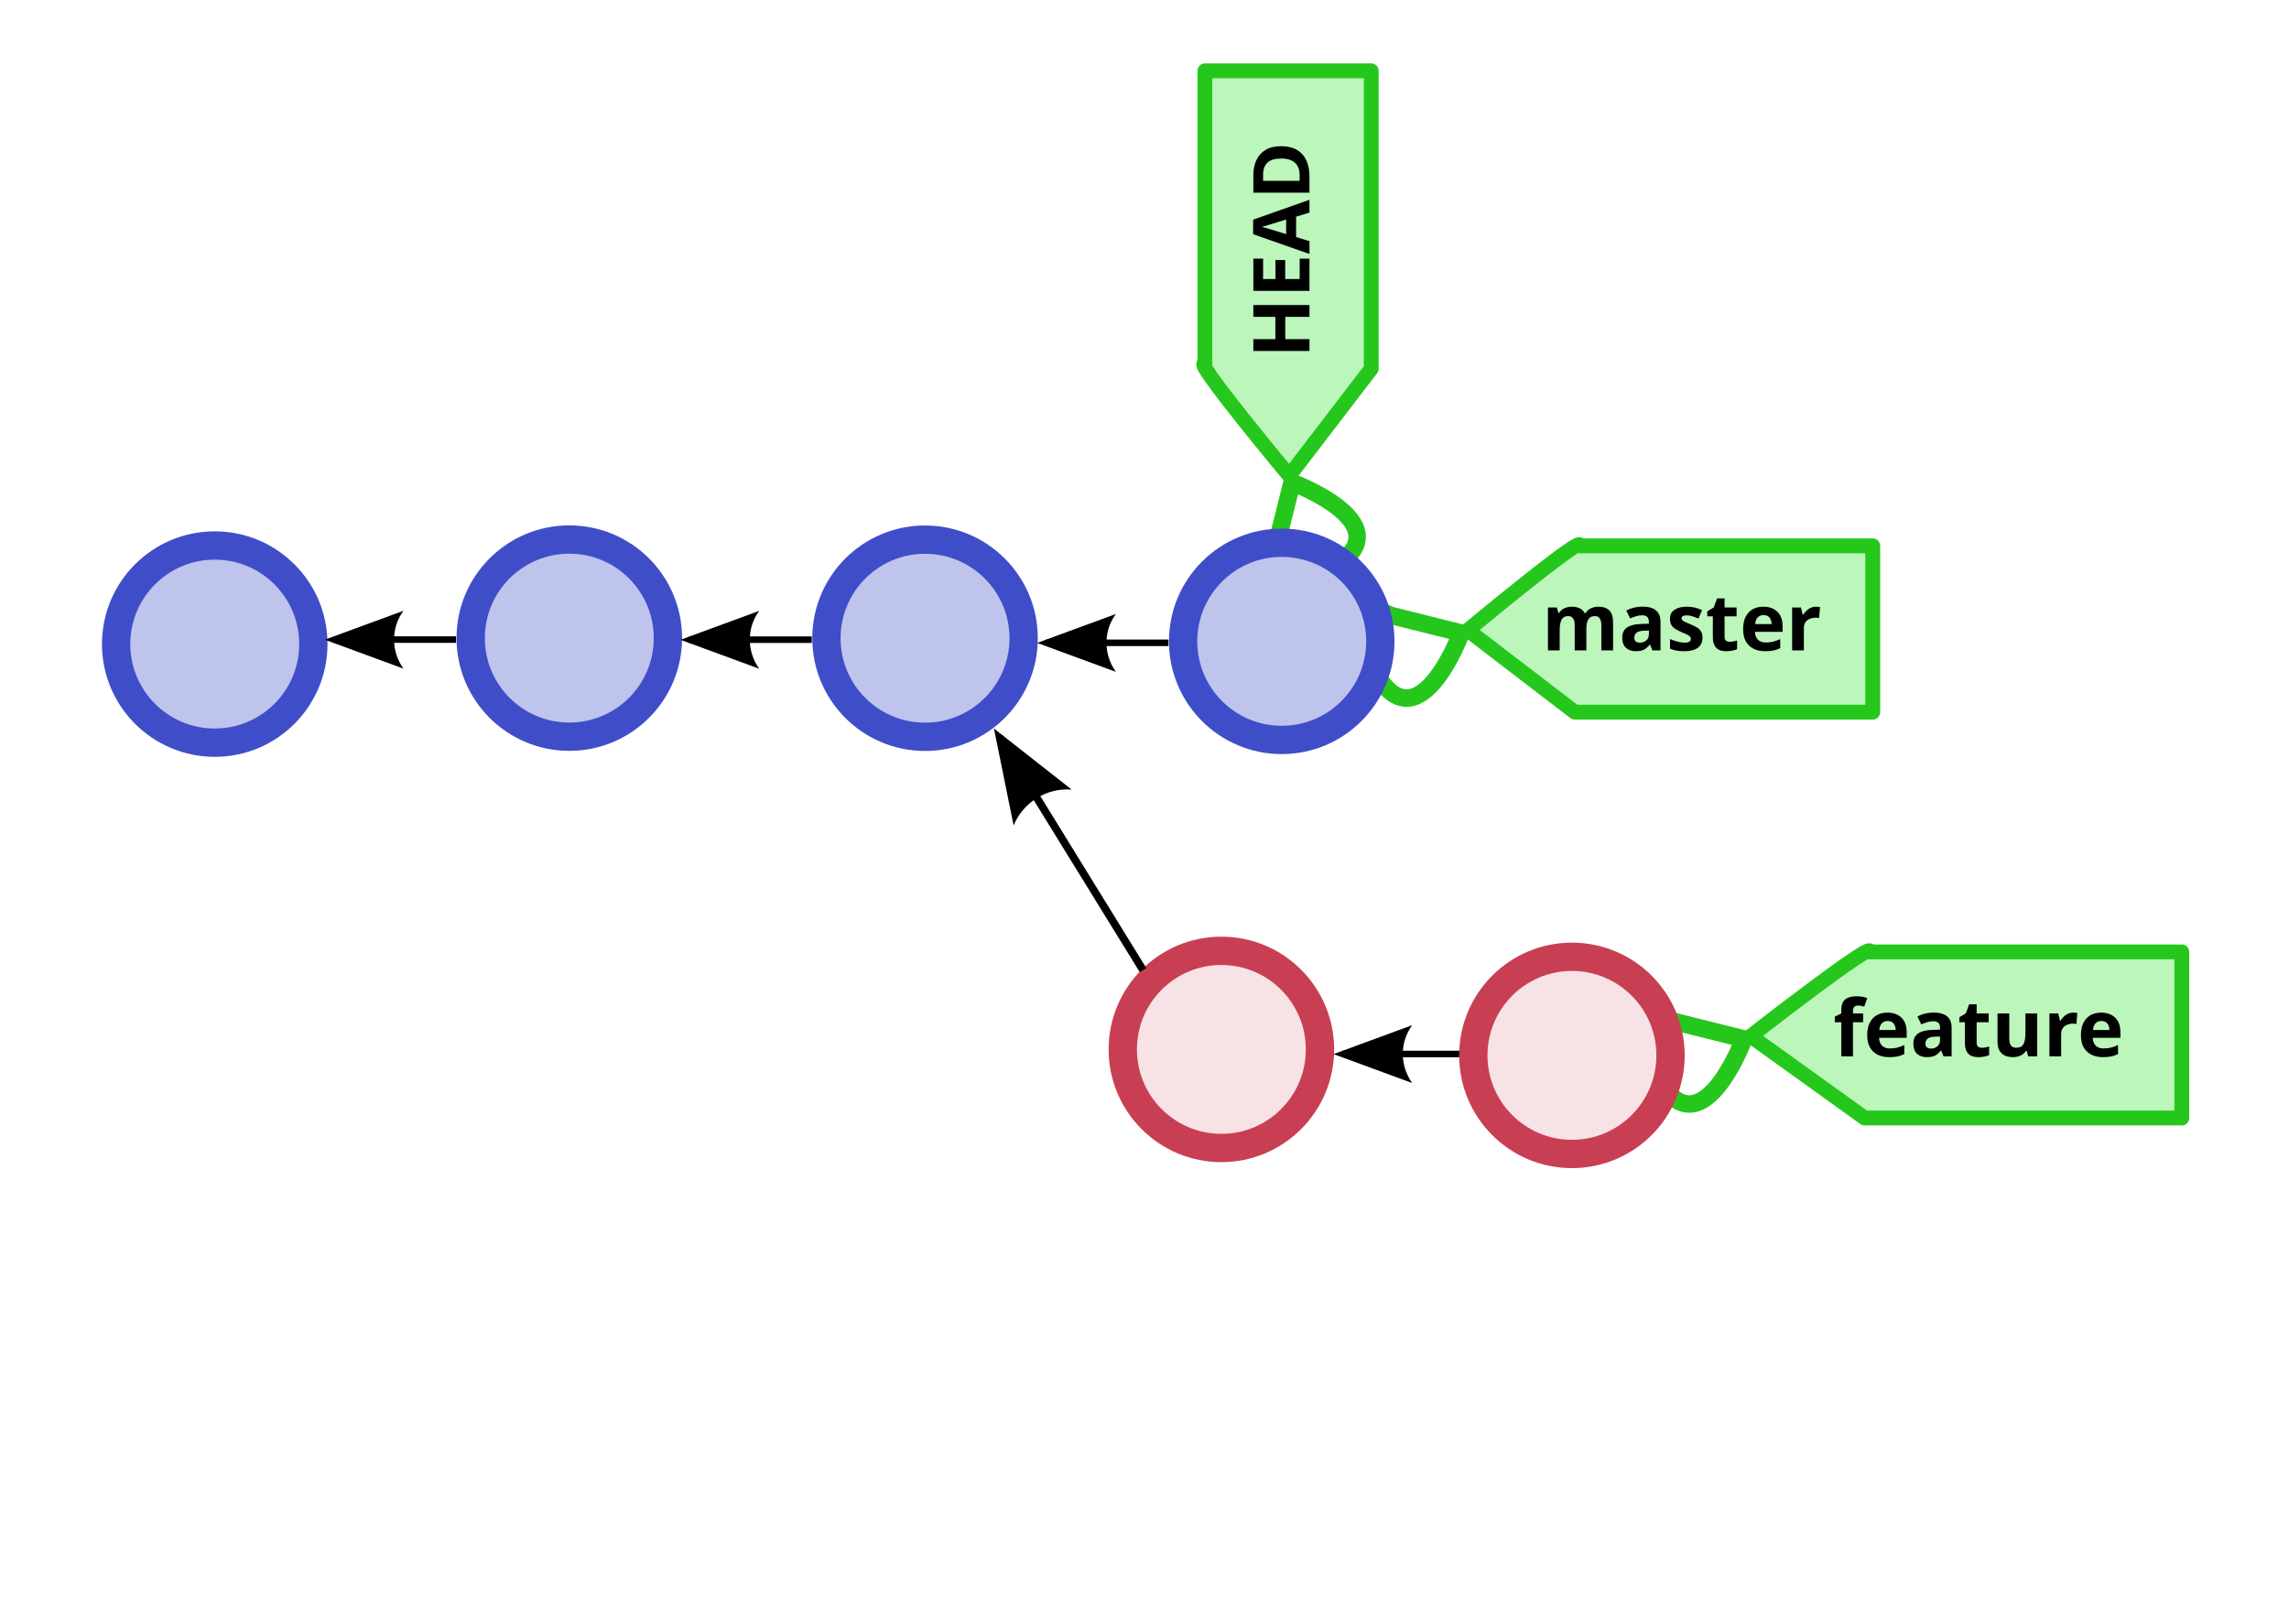
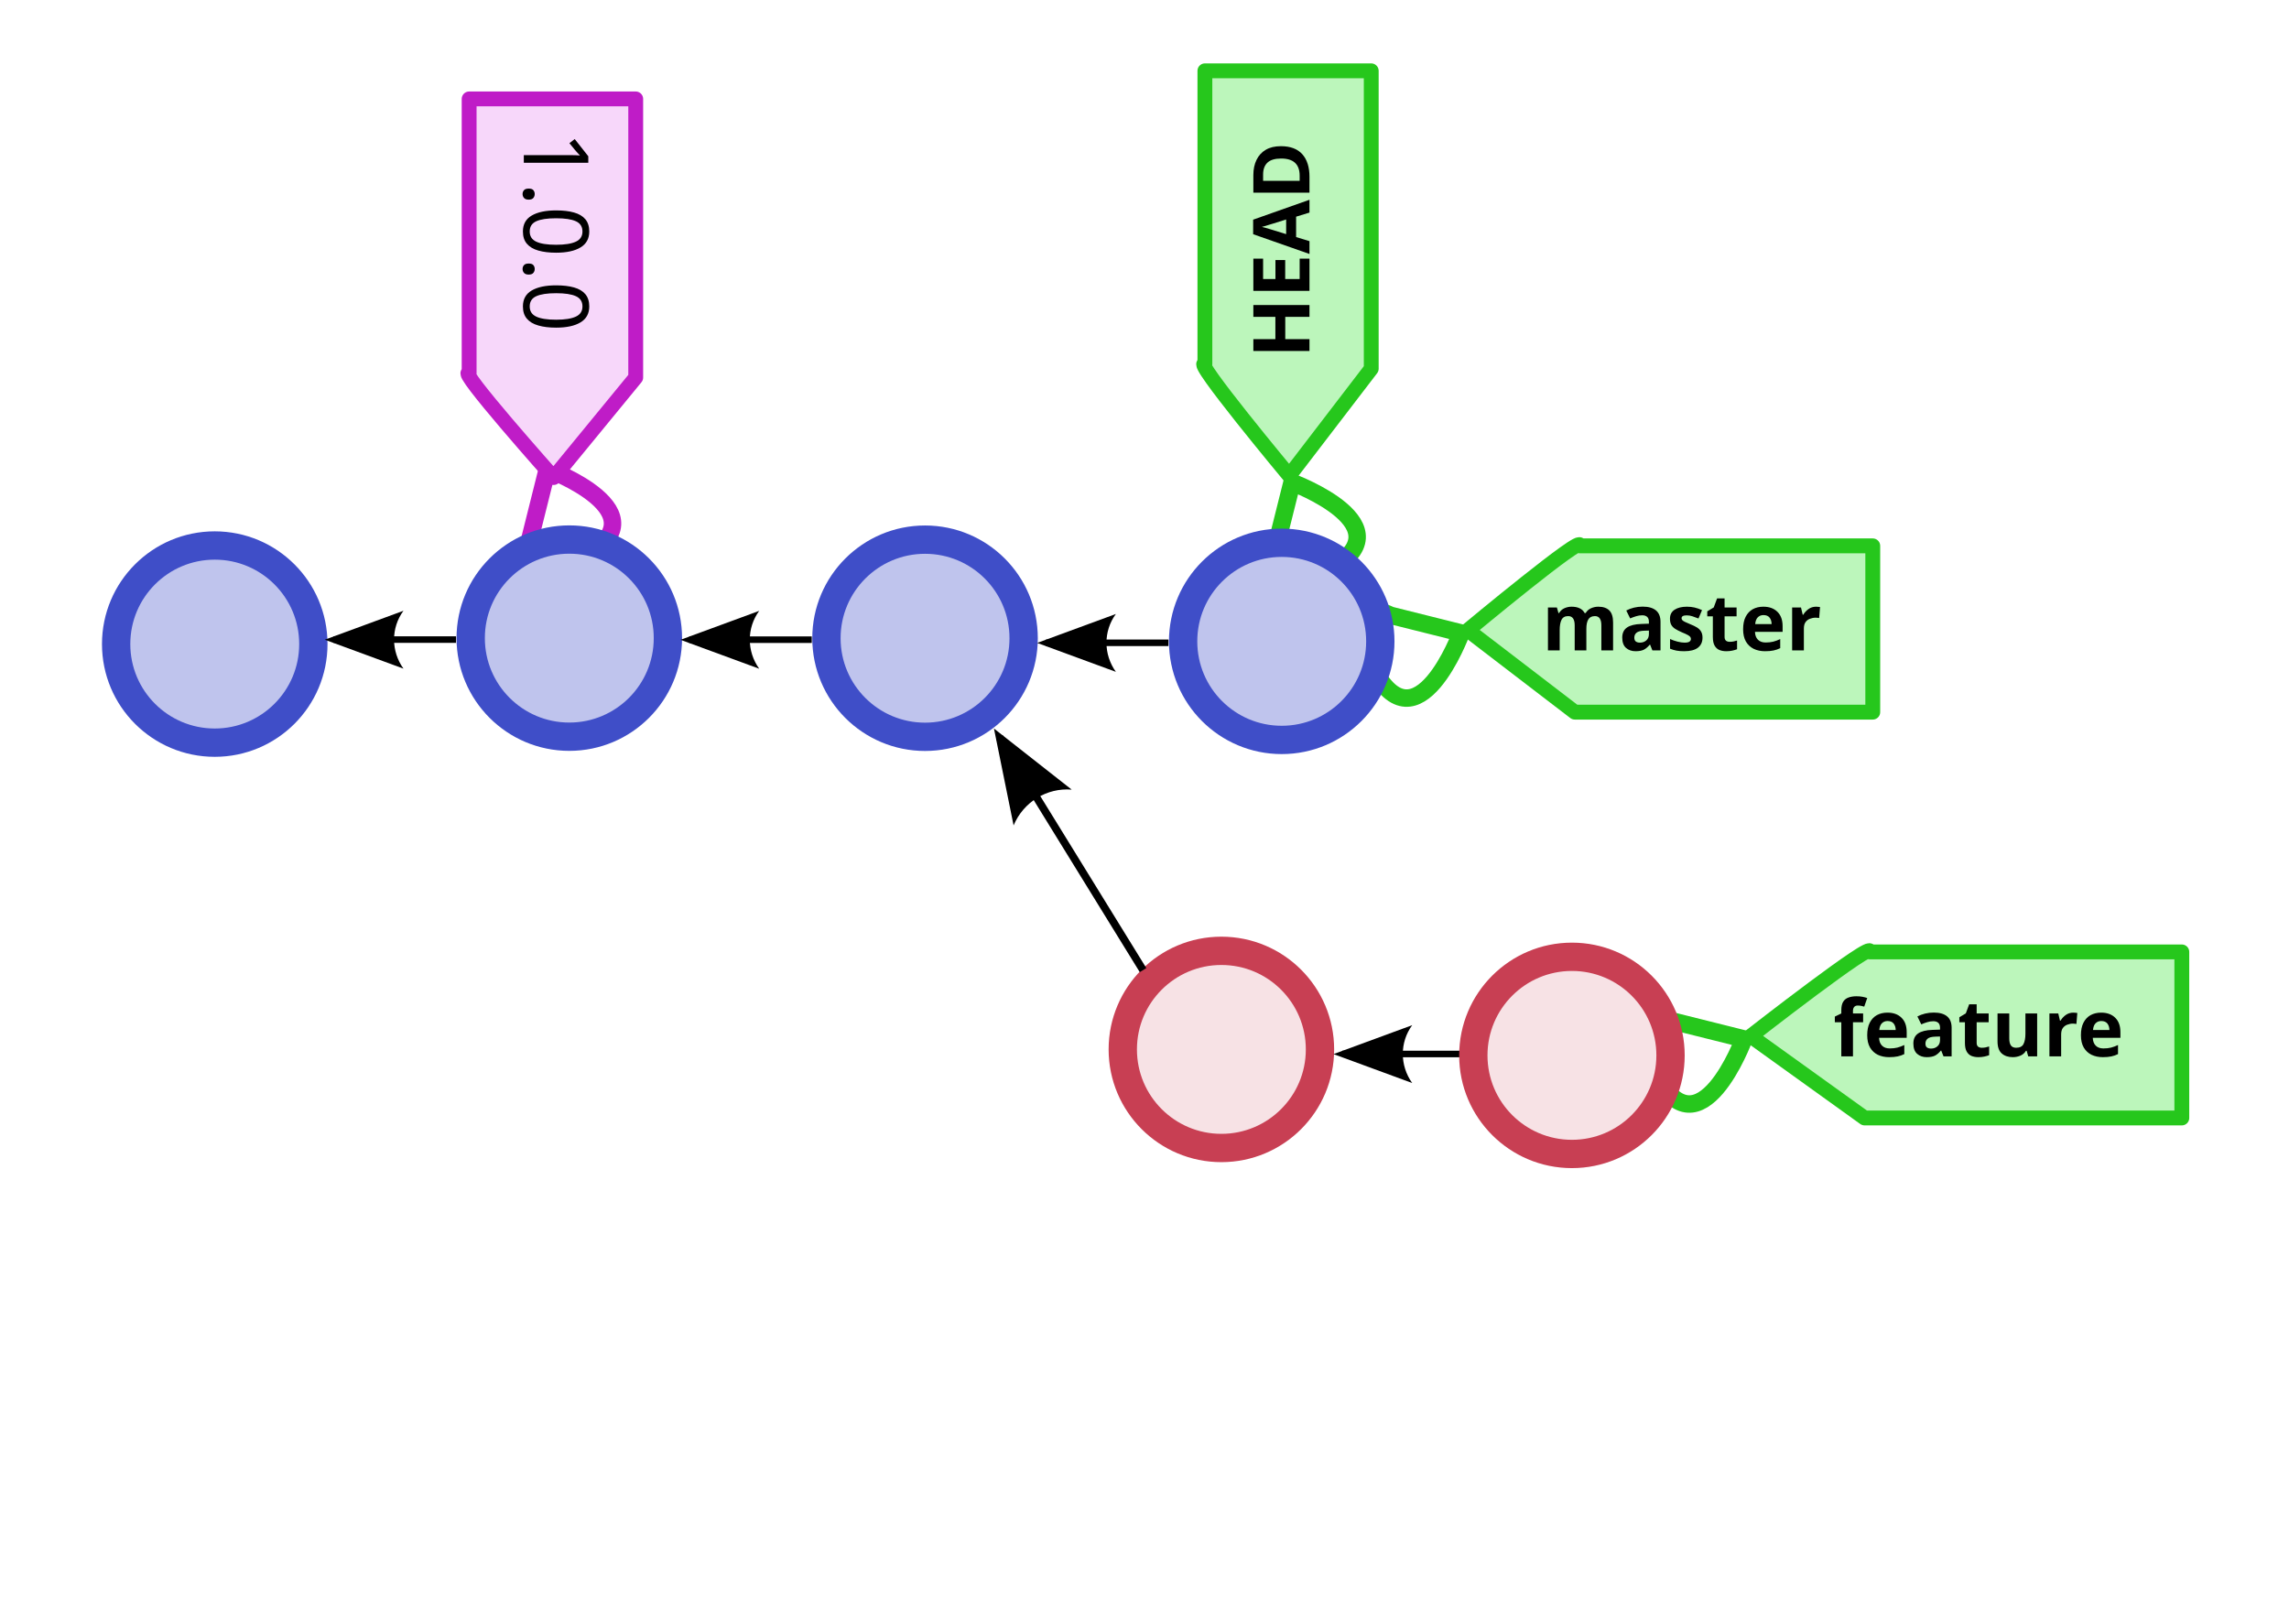
<svg xmlns="http://www.w3.org/2000/svg" width="524.409" height="372.047" id="svg4693" version="1.1">
  <defs id="defs4695">
    <marker orient="auto" refY="0" refX="0" id="Arrow2Lend" style="overflow:visible">
      <path id="path3801" style="fill-rule:evenodd;stroke-width:0.625;stroke-linejoin:round" d="M 8.719,4.034 -2.207,0.016 8.719,-4.002 c -1.745,2.372 -1.735,5.617 -6e-7,8.035 z" transform="matrix(-1.1,0,0,-1.1,-1.1,0)" />
    </marker>
    <marker orient="auto" refY="0" refX="0" id="marker4713" style="overflow:visible">
      <path id="path4715" style="fill-rule:evenodd;stroke-width:0.625;stroke-linejoin:round" d="M 8.719,4.034 -2.207,0.016 8.719,-4.002 c -1.745,2.372 -1.735,5.617 -6e-7,8.035 z" transform="matrix(-1.1,0,0,-1.1,-1.1,0)" />
    </marker>
    <marker orient="auto" refY="0" refX="0" id="marker4717" style="overflow:visible">
      <path id="path4719" style="fill-rule:evenodd;stroke-width:0.625;stroke-linejoin:round" d="M 8.719,4.034 -2.207,0.016 8.719,-4.002 c -1.745,2.372 -1.735,5.617 -6e-7,8.035 z" transform="matrix(-1.1,0,0,-1.1,-1.1,0)" />
    </marker>
    <marker orient="auto" refY="0" refX="0" id="Arrow2Lend-6" style="overflow:visible">
      <path id="path3801-3" style="fill-rule:evenodd;stroke-width:0.625;stroke-linejoin:round" d="M 8.719,4.034 -2.207,0.016 8.719,-4.002 c -1.745,2.372 -1.735,5.617 -6e-7,8.035 z" transform="matrix(-1.1,0,0,-1.1,-1.1,0)" />
    </marker>
    <marker orient="auto" refY="0" refX="0" id="marker4771" style="overflow:visible">
      <path id="path4773" style="fill-rule:evenodd;stroke-width:0.625;stroke-linejoin:round" d="M 8.719,4.034 -2.207,0.016 8.719,-4.002 c -1.745,2.372 -1.735,5.617 -6e-7,8.035 z" transform="matrix(-1.1,0,0,-1.1,-1.1,0)" />
    </marker>
    <marker orient="auto" refY="0" refX="0" id="marker4771-8" style="overflow:visible">
      <path id="path4773-0" style="fill-rule:evenodd;stroke-width:0.625;stroke-linejoin:round" d="M 8.719,4.034 -2.207,0.016 8.719,-4.002 c -1.745,2.372 -1.735,5.617 -6e-7,8.035 z" transform="matrix(-1.1,0,0,-1.1,-1.1,0)" />
    </marker>
    <marker orient="auto" refY="0" refX="0" id="Arrow2Lend-7" style="overflow:visible">
      <path id="path3801-0" style="fill-rule:evenodd;stroke-width:0.625;stroke-linejoin:round" d="M 8.719,4.034 -2.207,0.016 8.719,-4.002 c -1.745,2.372 -1.735,5.617 -6e-7,8.035 z" transform="matrix(-1.1,0,0,-1.1,-1.1,0)" />
    </marker>
  </defs>
  <g id="layer1" transform="translate(0,-680.3149)">
    <path style="fill:none;stroke:#26c71c;stroke-width:4;stroke-linecap:butt;stroke-linejoin:miter;stroke-miterlimit:4;stroke-opacity:1;stroke-dasharray:none" d="m 334.741,825.35 -16.162,-4.041 c 0,0 -14.142,-7.071 -4.041,12.122 10.102,19.193 20.203,-8.081 20.203,-8.081 z" id="path5917" />
-     <path style="fill:#bfc4ed;fill-opacity:1;fill-rule:evenodd;stroke:#3f4ec8;stroke-width:16;stroke-opacity:1" id="path2986" d="m 208.571,236.648 a 55.714,55.714 0 1 1 -111.429,0 55.714,55.714 0 1 1 111.429,0 z" transform="matrix(0,0.4054596,-0.4054596,0,226.378,764.5562)" />
-     <path style="fill:#bfc4ed;fill-opacity:1;fill-rule:evenodd;stroke:#3f4ec8;stroke-width:16;stroke-opacity:1" id="path2986-0" d="m 208.571,236.648 a 55.714,55.714 0 1 1 -111.429,0 55.714,55.714 0 1 1 111.429,0 z" transform="matrix(0,0.4054596,-0.4054596,0,145.1487,765.9207)" />
+     <g id="g3038" transform="translate(-60,-212.0001)">
+       <path id="path5917-4" d="m 185.405,999.776 -4.041,16.162 c 0,0 -7.071,14.142 12.122,4.041 19.193,-10.101 -8.081,-20.203 -8.081,-20.203 z" style="fill:none;stroke:#bf1cc7;stroke-width:4;stroke-linecap:butt;stroke-linejoin:miter;stroke-miterlimit:4;stroke-opacity:1;stroke-dasharray:none" />
+       <path id="path4282-7-9" d="m 167.479,977.806 0,-62.827 38.164,0 0,63.841 -18.808,22.922 c 0,0 -22.451,-25.193 -19.356,-23.935 z" style="fill:#f7d7fa;fill-opacity:1;fill-rule:nonzero;stroke:#bf1cc7;stroke-width:3.4;stroke-linecap:square;stroke-linejoin:round;stroke-miterlimit:4;stroke-opacity:1;stroke-dasharray:none;marker-start:none" />
+       <text transform="matrix(0,0.9941198,-1.005915,0,0,0)" id="text5906" y="-178.942" x="927.818" style="font-size:20.563px;font-style:normal;font-weight:normal;line-height:125%;letter-spacing:0px;word-spacing:0px;fill:#000000;fill-opacity:1;stroke:none;font-family:Sans" xml:space="preserve">
+         <tspan y="-178.942" x="927.818" id="tspan5908">1.0.0</tspan>
+       </text>
+     </g>
+     <path style="fill:#bfc4ed;fill-opacity:1;fill-rule:evenodd;stroke:#3f4ec8;stroke-width:16;stroke-opacity:1" id="path2986" d="m 208.571,236.648 c 0,30.77 -24.944,55.714 -55.714,55.714 -30.77,0 -55.714,-24.944 -55.714,-55.714 0,-30.77 24.944,-55.714 55.714,-55.714 30.77,0 55.714,24.944 55.714,55.714 z" transform="matrix(0,0.4054596,-0.4054596,0,226.378,764.5562)" />
+     <path style="fill:#bfc4ed;fill-opacity:1;fill-rule:evenodd;stroke:#3f4ec8;stroke-width:16;stroke-opacity:1" id="path2986-0" d="m 208.571,236.648 c 0,30.77 -24.944,55.714 -55.714,55.714 -30.77,0 -55.714,-24.944 -55.714,-55.714 0,-30.77 24.944,-55.714 55.714,-55.714 30.77,0 55.714,24.944 55.714,55.714 z" transform="matrix(0,0.4054596,-0.4054596,0,145.1487,765.9207)" />
    <path style="fill:none;stroke:#000000;stroke-width:1.5;stroke-linecap:butt;stroke-linejoin:miter;stroke-miterlimit:4;stroke-opacity:1;stroke-dasharray:none;marker-end:url(#Arrow2Lend)" d="m 104.475,826.868 -27.143,0 -0.936,0" id="path3774" />
-     <path style="fill:#bfc4ed;fill-opacity:1;fill-rule:evenodd;stroke:#3f4ec8;stroke-width:16;stroke-opacity:1" id="path2986-5" d="m 208.571,236.648 a 55.714,55.714 0 1 1 -111.429,0 55.714,55.714 0 1 1 111.429,0 z" transform="matrix(0,0.4054596,-0.4054596,0,307.878,764.5798)" />
+     <path style="fill:#bfc4ed;fill-opacity:1;fill-rule:evenodd;stroke:#3f4ec8;stroke-width:16;stroke-opacity:1" id="path2986-5" d="m 208.571,236.648 c 0,30.77 -24.944,55.714 -55.714,55.714 -30.77,0 -55.714,-24.944 -55.714,-55.714 0,-30.77 24.944,-55.714 55.714,-55.714 30.77,0 55.714,24.944 55.714,55.714 z" transform="matrix(0,0.4054596,-0.4054596,0,307.878,764.5798)" />
    <path style="fill:none;stroke:#000000;stroke-width:1.5;stroke-linecap:butt;stroke-linejoin:miter;stroke-miterlimit:4;stroke-opacity:1;stroke-dasharray:none;marker-end:url(#Arrow2Lend)" d="m 185.975,826.891 -27.143,0 -0.936,0" id="path3774-3" />
    <g id="g4614" transform="matrix(0,-1,1,0,-462.3621,1062.362)">
      <path id="path5917-7" d="m 271.513,758.365 -16.162,-4.041 c 0,0 -14.142,-7.071 -4.041,12.122 10.102,19.193 20.203,-8.081 20.203,-8.081 z" style="fill:none;stroke:#26c71c;stroke-width:4;stroke-linecap:butt;stroke-linejoin:miter;stroke-miterlimit:4;stroke-opacity:1;stroke-dasharray:none" />
      <path id="path4282-0" d="m 298.645,738.404 67.176,0 0,38.108 -68.259,0 -24.508,-18.78 c 0,0 26.937,-22.418 25.592,-19.327 z" style="fill:#bcf6bb;fill-opacity:1;fill-rule:nonzero;stroke:#26c71c;stroke-width:3.4;stroke-linecap:square;stroke-linejoin:round;stroke-miterlimit:4;stroke-opacity:1;stroke-dasharray:none;marker-start:none" />
      <text id="text5975-5" y="762.362" x="300" style="font-size:10px;font-style:normal;font-weight:normal;line-height:595%;letter-spacing:0px;word-spacing:0px;fill:#000000;fill-opacity:1;stroke:none;font-family:Sans" xml:space="preserve">
        <tspan style="font-size:18px;font-weight:bold;line-height:606%;-inkscape-font-specification:Sans Bold" y="762.362" x="300" id="tspan5977-6">HEAD</tspan>
      </text>
    </g>
-     <path style="fill:#bfc4ed;fill-opacity:1;fill-rule:evenodd;stroke:#3f4ec8;stroke-width:16;stroke-opacity:1" id="path2986-1" d="m 208.571,236.648 a 55.714,55.714 0 1 1 -111.429,0 55.714,55.714 0 1 1 111.429,0 z" transform="matrix(0,0.4054596,-0.4054596,0,389.5923,765.2941)" />
+     <path style="fill:#bfc4ed;fill-opacity:1;fill-rule:evenodd;stroke:#3f4ec8;stroke-width:16;stroke-opacity:1" id="path2986-1" d="m 208.571,236.648 c 0,30.77 -24.944,55.714 -55.714,55.714 -30.77,0 -55.714,-24.944 -55.714,-55.714 0,-30.77 24.944,-55.714 55.714,-55.714 30.77,0 55.714,24.944 55.714,55.714 z" transform="matrix(0,0.4054596,-0.4054596,0,389.5923,765.2941)" />
    <path style="fill:none;stroke:#000000;stroke-width:1.5;stroke-linecap:butt;stroke-linejoin:miter;stroke-miterlimit:4;stroke-opacity:1;stroke-dasharray:none;marker-end:url(#Arrow2Lend)" d="m 267.689,827.605 -27.143,0 -0.936,0" id="path3774-9" />
    <flowRoot xml:space="preserve" id="flowRoot5898" style="font-size:10px;font-style:normal;font-weight:normal;line-height:125%;letter-spacing:0px;word-spacing:0px;fill:#000000;fill-opacity:1;stroke:none;font-family:Sans">
      <flowRegion id="flowRegion5900">
        <rect id="rect5902" width="56.569" height="11.112" x="141.926" y="268.989" />
      </flowRegion>
      <flowPara id="flowPara5904">Ver</flowPara>
    </flowRoot>
    <path style="fill:#bcf6bb;fill-opacity:1;fill-rule:nonzero;stroke:#26c71c;stroke-width:3.4;stroke-linecap:square;stroke-linejoin:round;stroke-miterlimit:4;stroke-opacity:1;stroke-dasharray:none;marker-start:none" d="m 361.873,805.389 67.176,0 0,38.108 -68.259,0 -24.508,-18.78 c 0,0 26.937,-22.418 25.592,-19.327 z" id="path4282" />
    <text xml:space="preserve" style="font-size:10px;font-style:normal;font-weight:normal;line-height:595%;letter-spacing:0px;word-spacing:0px;fill:#000000;fill-opacity:1;stroke:none;font-family:Sans" x="353.229" y="829.347" id="text5975">
      <tspan id="tspan5977" x="353.229" y="829.347" style="font-size:18px;font-weight:bold;line-height:606%;-inkscape-font-specification:Sans Bold">master</tspan>
    </text>
-     <path style="fill:#f7e2e5;fill-opacity:1;fill-rule:evenodd;stroke:#c83f53;stroke-width:16;stroke-opacity:1" id="path2986-5-9" d="m 208.571,236.648 a 55.714,55.714 0 1 1 -111.429,0 55.714,55.714 0 1 1 111.429,0 z" transform="matrix(0,0.4054596,-0.4054596,0,375.7694,858.7979)" />
+     <path style="fill:#f7e2e5;fill-opacity:1;fill-rule:evenodd;stroke:#c83f53;stroke-width:16;stroke-opacity:1" id="path2986-5-9" d="m 208.571,236.648 c 0,30.77 -24.944,55.714 -55.714,55.714 -30.77,0 -55.714,-24.944 -55.714,-55.714 0,-30.77 24.944,-55.714 55.714,-55.714 30.77,0 55.714,24.944 55.714,55.714 z" transform="matrix(0,0.4054596,-0.4054596,0,375.7694,858.7979)" />
    <path style="fill:none;stroke:#000000;stroke-width:1.5;stroke-linecap:butt;stroke-linejoin:miter;stroke-miterlimit:4;stroke-opacity:1;stroke-dasharray:none;marker-end:url(#Arrow2Lend)" d="m 335.58,921.823 -27.143,0 -0.936,0" id="path3774-9-4" />
    <path style="fill:none;stroke:#000000;stroke-width:1.769;stroke-linecap:butt;stroke-linejoin:miter;stroke-miterlimit:4;stroke-opacity:1;stroke-dasharray:none;marker-start:none;marker-end:url(#marker4771)" d="M 261.872,902.606 C 228.972,849.231 228.972,849.231 228.972,849.231" id="path4802" />
    <path style="fill:none;stroke:#26c71c;stroke-width:4;stroke-linecap:butt;stroke-linejoin:miter;stroke-miterlimit:4;stroke-opacity:1;stroke-dasharray:none" d="m 399.513,918.365 -16.162,-4.041 c 0,0 -14.142,-7.071 -4.041,12.122 10.102,19.193 20.203,-8.081 20.203,-8.081 z" id="path5917-9" />
-     <path style="fill:#f7e2e5;fill-opacity:1;fill-rule:evenodd;stroke:#c83f53;stroke-width:16;stroke-opacity:1" id="path2986-5-9-1" d="m 208.571,236.648 a 55.714,55.714 0 1 1 -111.429,0 55.714,55.714 0 1 1 111.429,0 z" transform="matrix(0,0.4054596,-0.4054596,0,456.0798,860.1652)" />
+     <path style="fill:#f7e2e5;fill-opacity:1;fill-rule:evenodd;stroke:#c83f53;stroke-width:16;stroke-opacity:1" id="path2986-5-9-1" d="m 208.571,236.648 c 0,30.77 -24.944,55.714 -55.714,55.714 -30.77,0 -55.714,-24.944 -55.714,-55.714 0,-30.77 24.944,-55.714 55.714,-55.714 30.77,0 55.714,24.944 55.714,55.714 z" transform="matrix(0,0.4054596,-0.4054596,0,456.0798,860.1652)" />
    <path style="fill:#bcf6bb;fill-opacity:1;fill-rule:nonzero;stroke:#26c71c;stroke-width:3.4;stroke-linecap:square;stroke-linejoin:round;stroke-miterlimit:4;stroke-opacity:1;stroke-dasharray:none;marker-start:none" d="m 428.329,898.431 71.525,0 0,38.054 -72.679,0 -26.095,-18.754 c 0,0 28.681,-22.387 27.249,-19.3 z" id="path4282-7" />
    <text xml:space="preserve" style="font-size:10px;font-style:normal;font-weight:normal;line-height:595%;letter-spacing:0px;word-spacing:0px;fill:#000000;fill-opacity:1;stroke:none;font-family:Sans" x="420" y="922.362" id="text5975-2">
      <tspan id="tspan5977-2" x="420" y="922.362" style="font-size:18px;font-weight:bold;line-height:606%;-inkscape-font-specification:Sans Bold">feature</tspan>
    </text>
  </g>
</svg>
